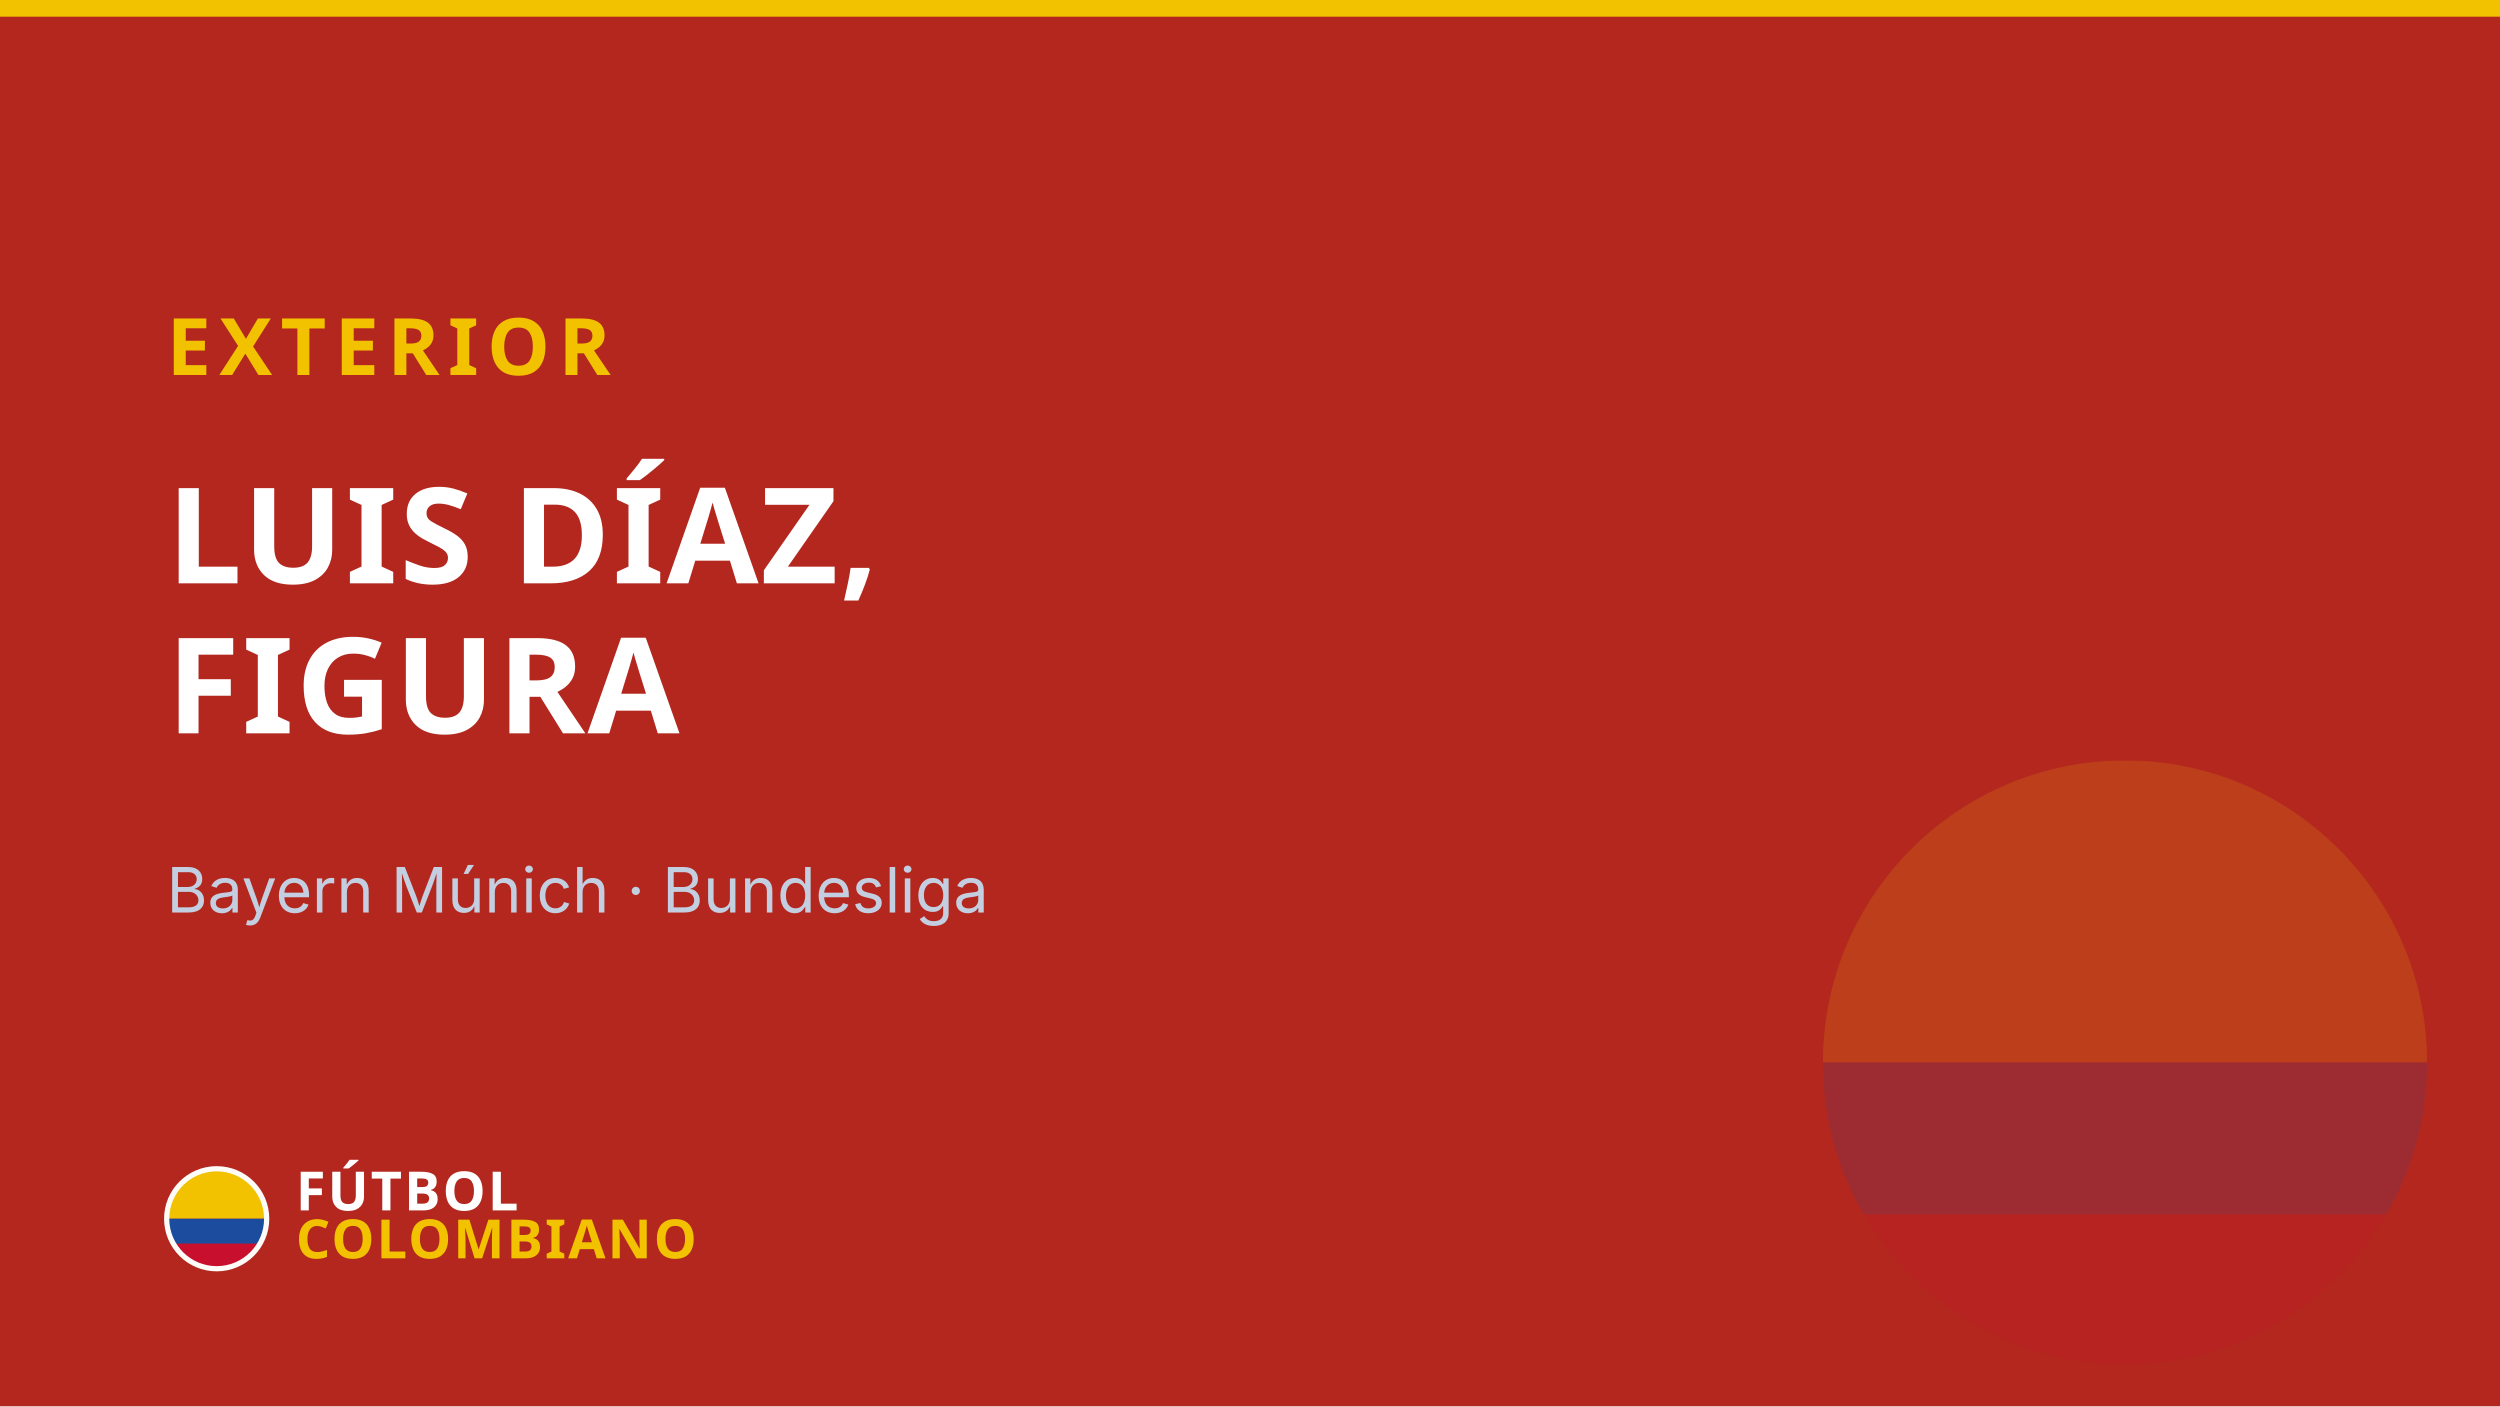
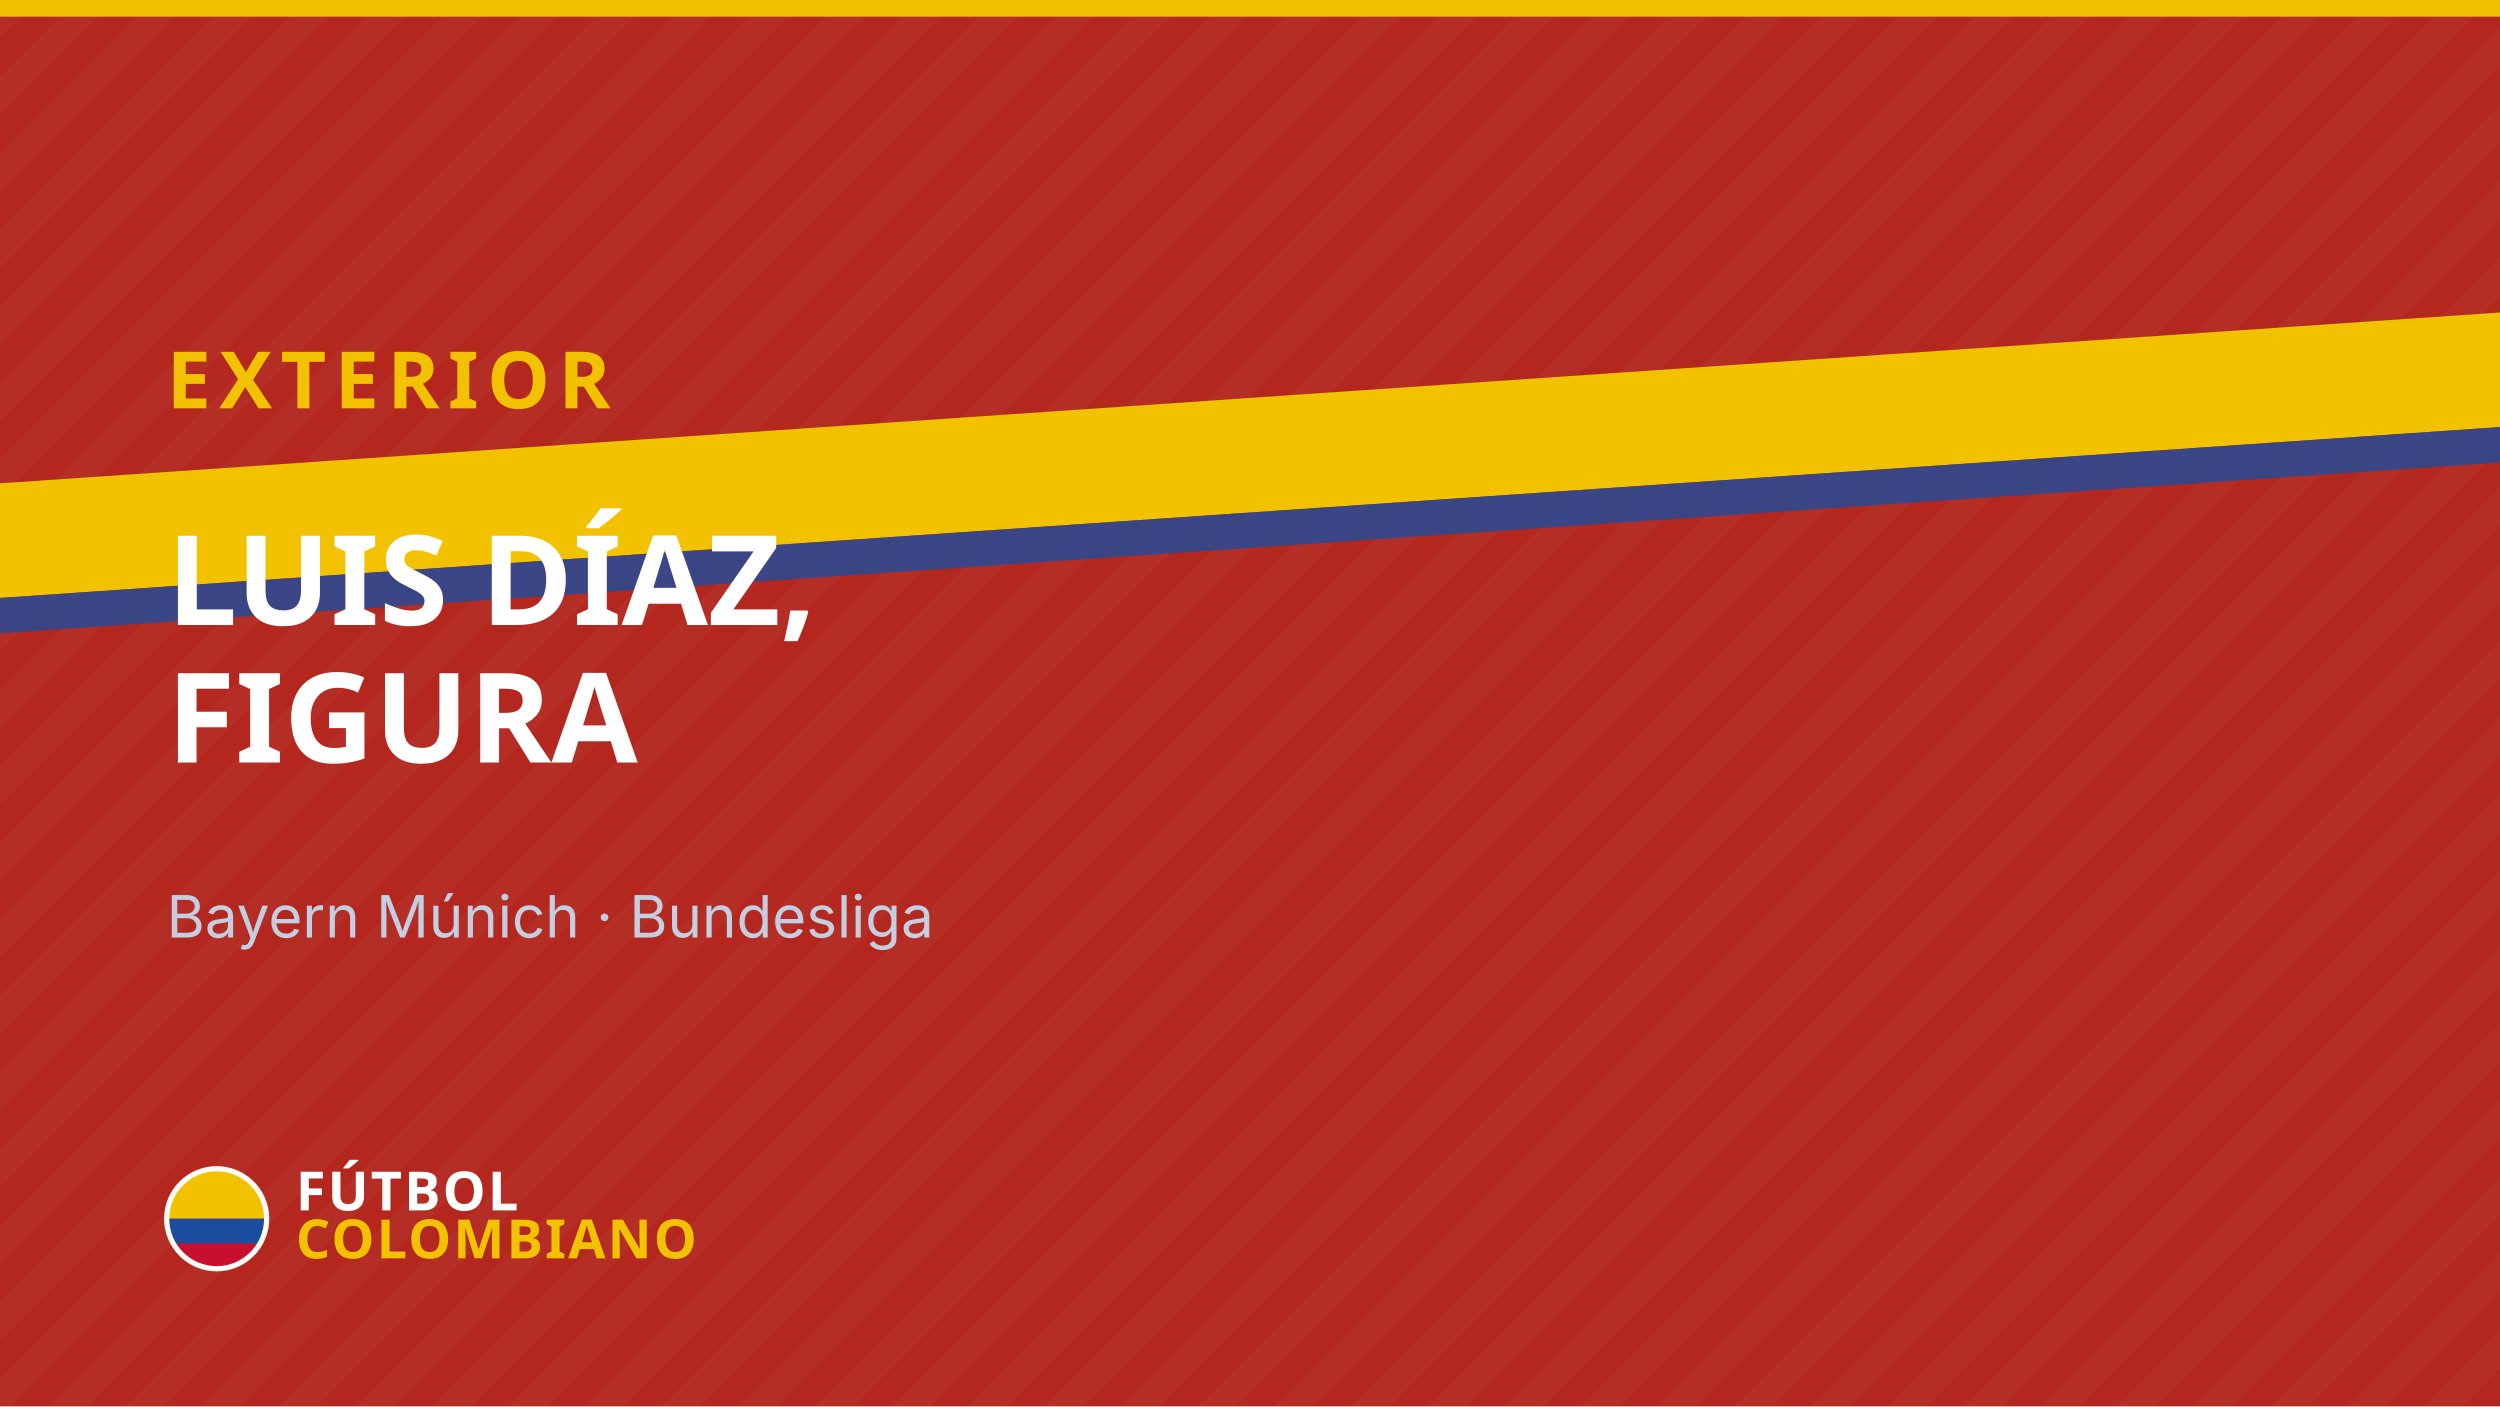
<svg xmlns="http://www.w3.org/2000/svg" viewBox="0 0 1200 675" width="1200" height="675">
+   <defs>
+     <pattern id="rayas" width="26" height="26" patternTransform="rotate(45)" patternUnits="userSpaceOnUse">
+       <rect width="13" height="26" fill="#FFFFFF" opacity="0.035" />
+     </pattern>
+     <linearGradient id="fondoBase" x1="0" y1="0" x2="1" y2="1">
+       <stop offset="0" stop-color="#12305C" />
+       <stop offset="1" stop-color="#08172D" />
+     </linearGradient>
+   </defs>
  <rect width="1200" height="675" fill="#B3271E" />
+   <rect width="1200" height="675" fill="url(#rayas)" />
+   <polygon points="0,232 1200,150 1200,205 0,287" fill="#F2C200" />
+   <polygon points="0,287 1200,205 1200,222 0,304" fill="#1B4C9E" opacity="0.8" />
  <rect width="1200" height="8" fill="#F2C200" />
-   <clipPath id="bw">
-     <circle cx="1020" cy="510" r="145" />
-   </clipPath>
-   <g clip-path="url(#bw)" opacity="0.15">
-     <rect x="875" y="365" width="290" height="145" fill="#F2C200" />
-     <rect x="875" y="510" width="290" height="73" fill="#1B4C9E" />
-     <rect x="875" y="583" width="290" height="73" fill="#C8102E" />
-   </g>
-   <text x="80" y="180" font-family="Barlow Condensed, Oswald, sans-serif" font-size="38" font-weight="700" fill="#F2C200" letter-spacing="4">EXTERIOR</text>
-   <text font-family="Barlow Condensed, Oswald, sans-serif" font-size="64" font-weight="700" fill="#FFFFFF" letter-spacing="1">
-     <tspan x="80" y="280" textLength="352" lengthAdjust="spacingAndGlyphs">LUIS DÍAZ,</tspan>
-     <tspan x="80" y="352" textLength="211" lengthAdjust="spacingAndGlyphs">FIGURA</tspan>
+   <text x="80" y="196" font-family="Barlow Condensed, Oswald, sans-serif" font-size="38" font-weight="700" fill="#F2C200" letter-spacing="4">EXTERIOR</text>
+   <text font-family="Barlow Condensed, Oswald, sans-serif" font-size="60" font-weight="700" fill="#FFFFFF">
+     <tspan x="80" y="300" textLength="330" lengthAdjust="spacingAndGlyphs">LUIS DÍAZ,</tspan>
+     <tspan x="80" y="366" textLength="198" lengthAdjust="spacingAndGlyphs">FIGURA</tspan>
  </text>
-   <text x="80" y="438" font-family="Inter, system-ui, sans-serif" font-size="30" fill="#C3CFE0">Bayern Múnich · Bundesliga</text>
+   <text x="80" y="450" font-family="Inter, system-ui, sans-serif" font-size="28" fill="#C3CFE0">Bayern Múnich · Bundesliga</text>
  <g transform="translate(80,585)">
    <clipPath id="l">
      <circle cx="24" cy="0" r="24" />
    </clipPath>
    <g clip-path="url(#l)">
      <rect x="0" y="-24" width="48" height="24" fill="#F2C200" />
      <rect x="0" y="0" width="48" height="12" fill="#1B4C9E" />
      <rect x="0" y="12" width="48" height="12" fill="#C8102E" />
    </g>
    <circle cx="24" cy="0" r="24" fill="none" stroke="#FDFCF9" stroke-width="2.5" />
    <text x="62" y="-4" font-family="Barlow Condensed, Oswald, sans-serif" font-size="26" font-weight="700" fill="#FFFFFF" letter-spacing="1">FÚTBOL</text>
    <text x="62" y="19" font-family="Barlow Condensed, Oswald, sans-serif" font-size="26" font-weight="700" fill="#F2C200" letter-spacing="1">COLOMBIANO</text>
  </g>
</svg>
